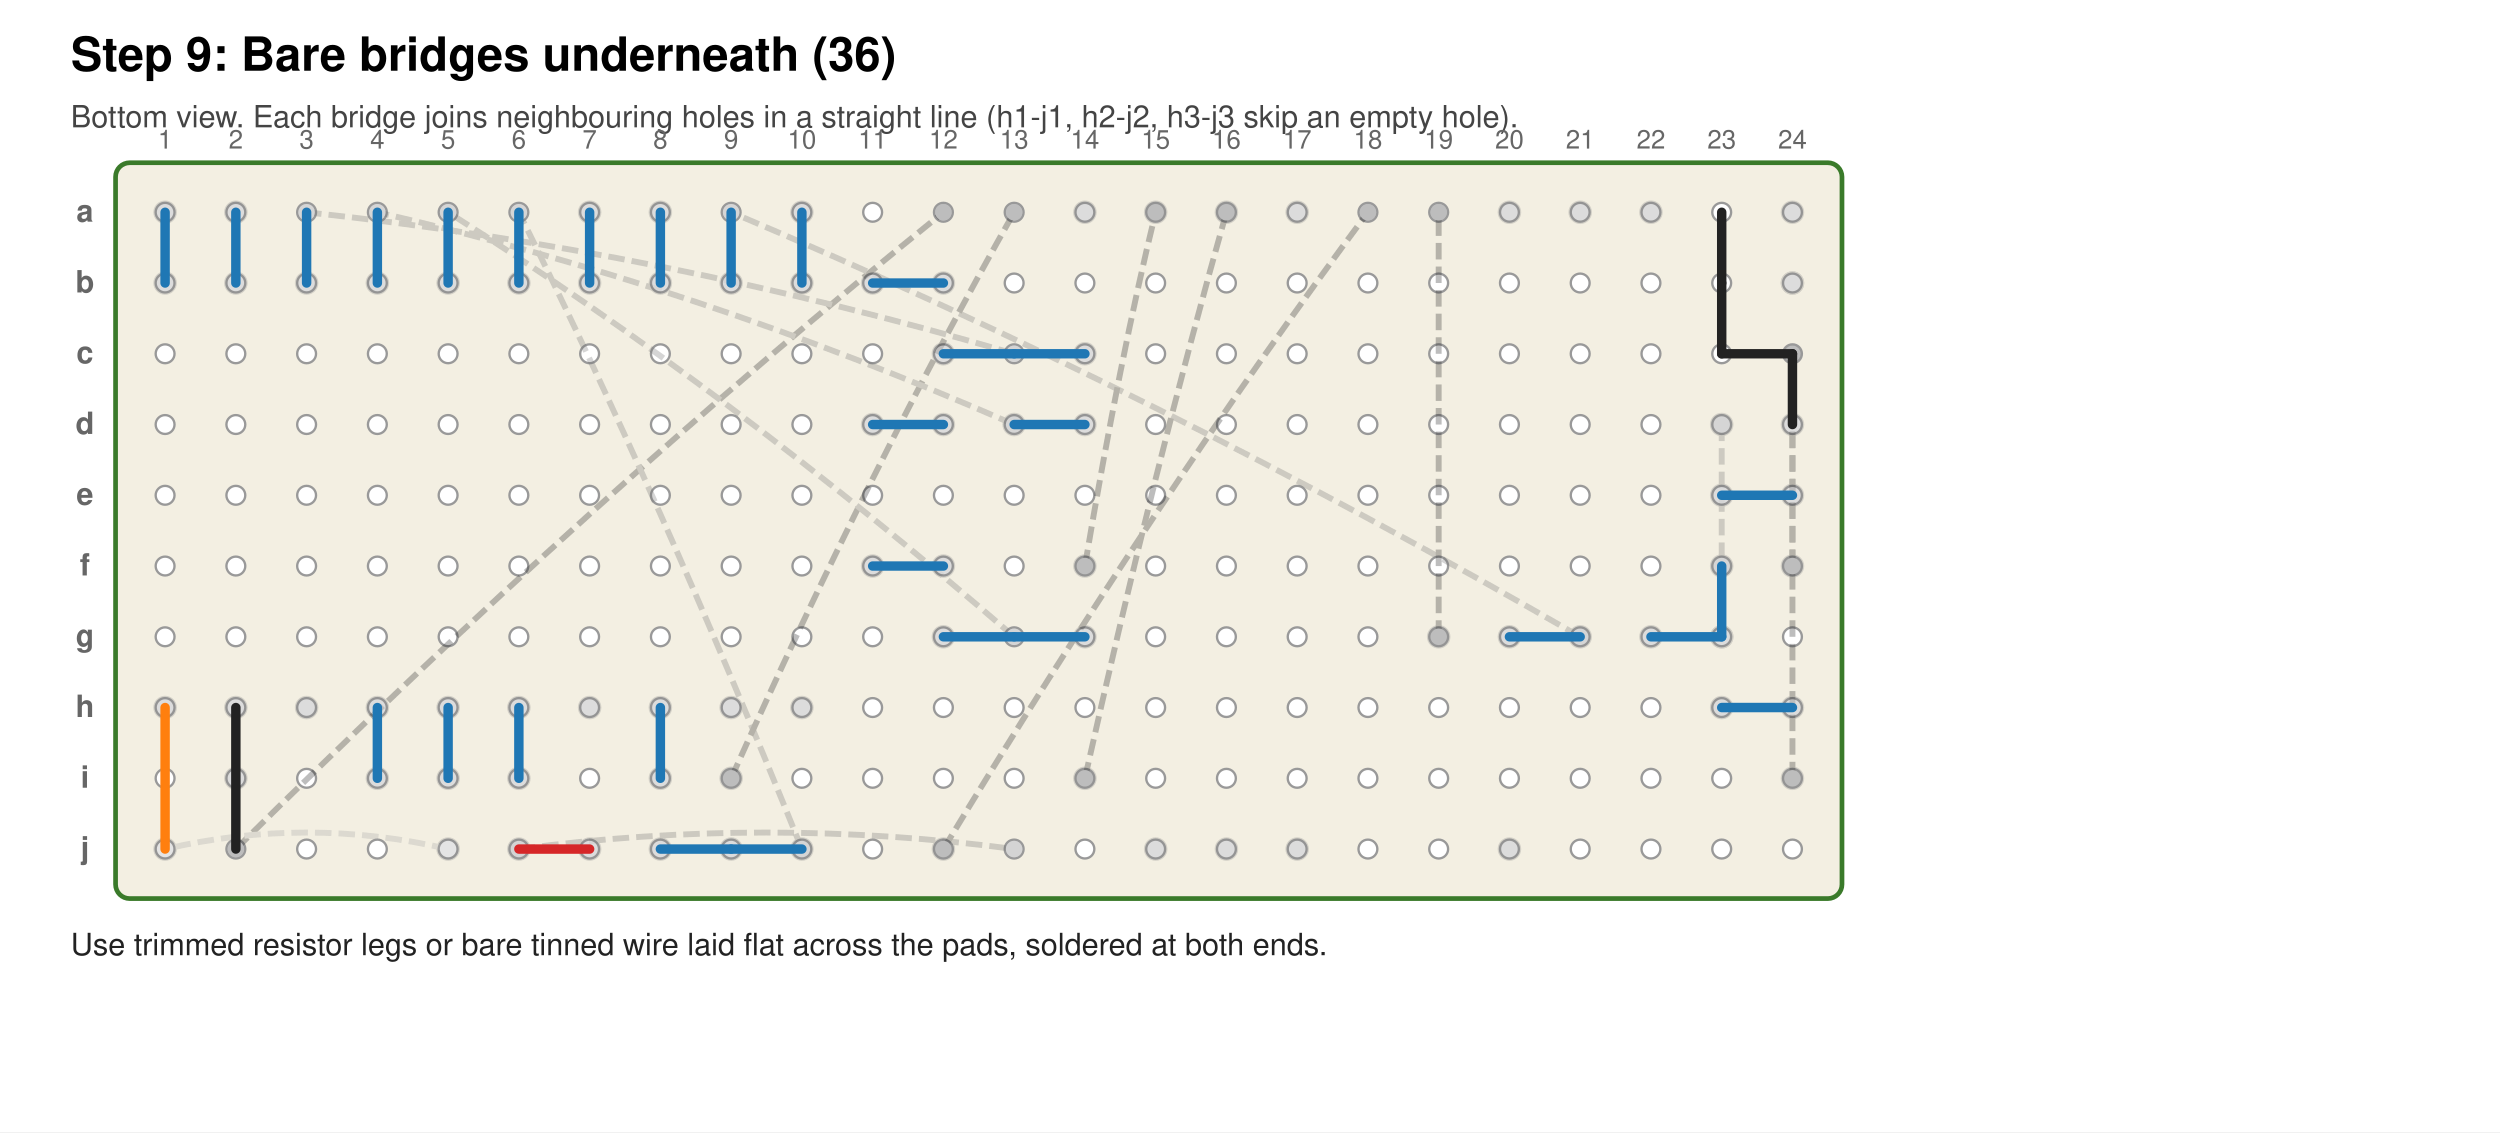
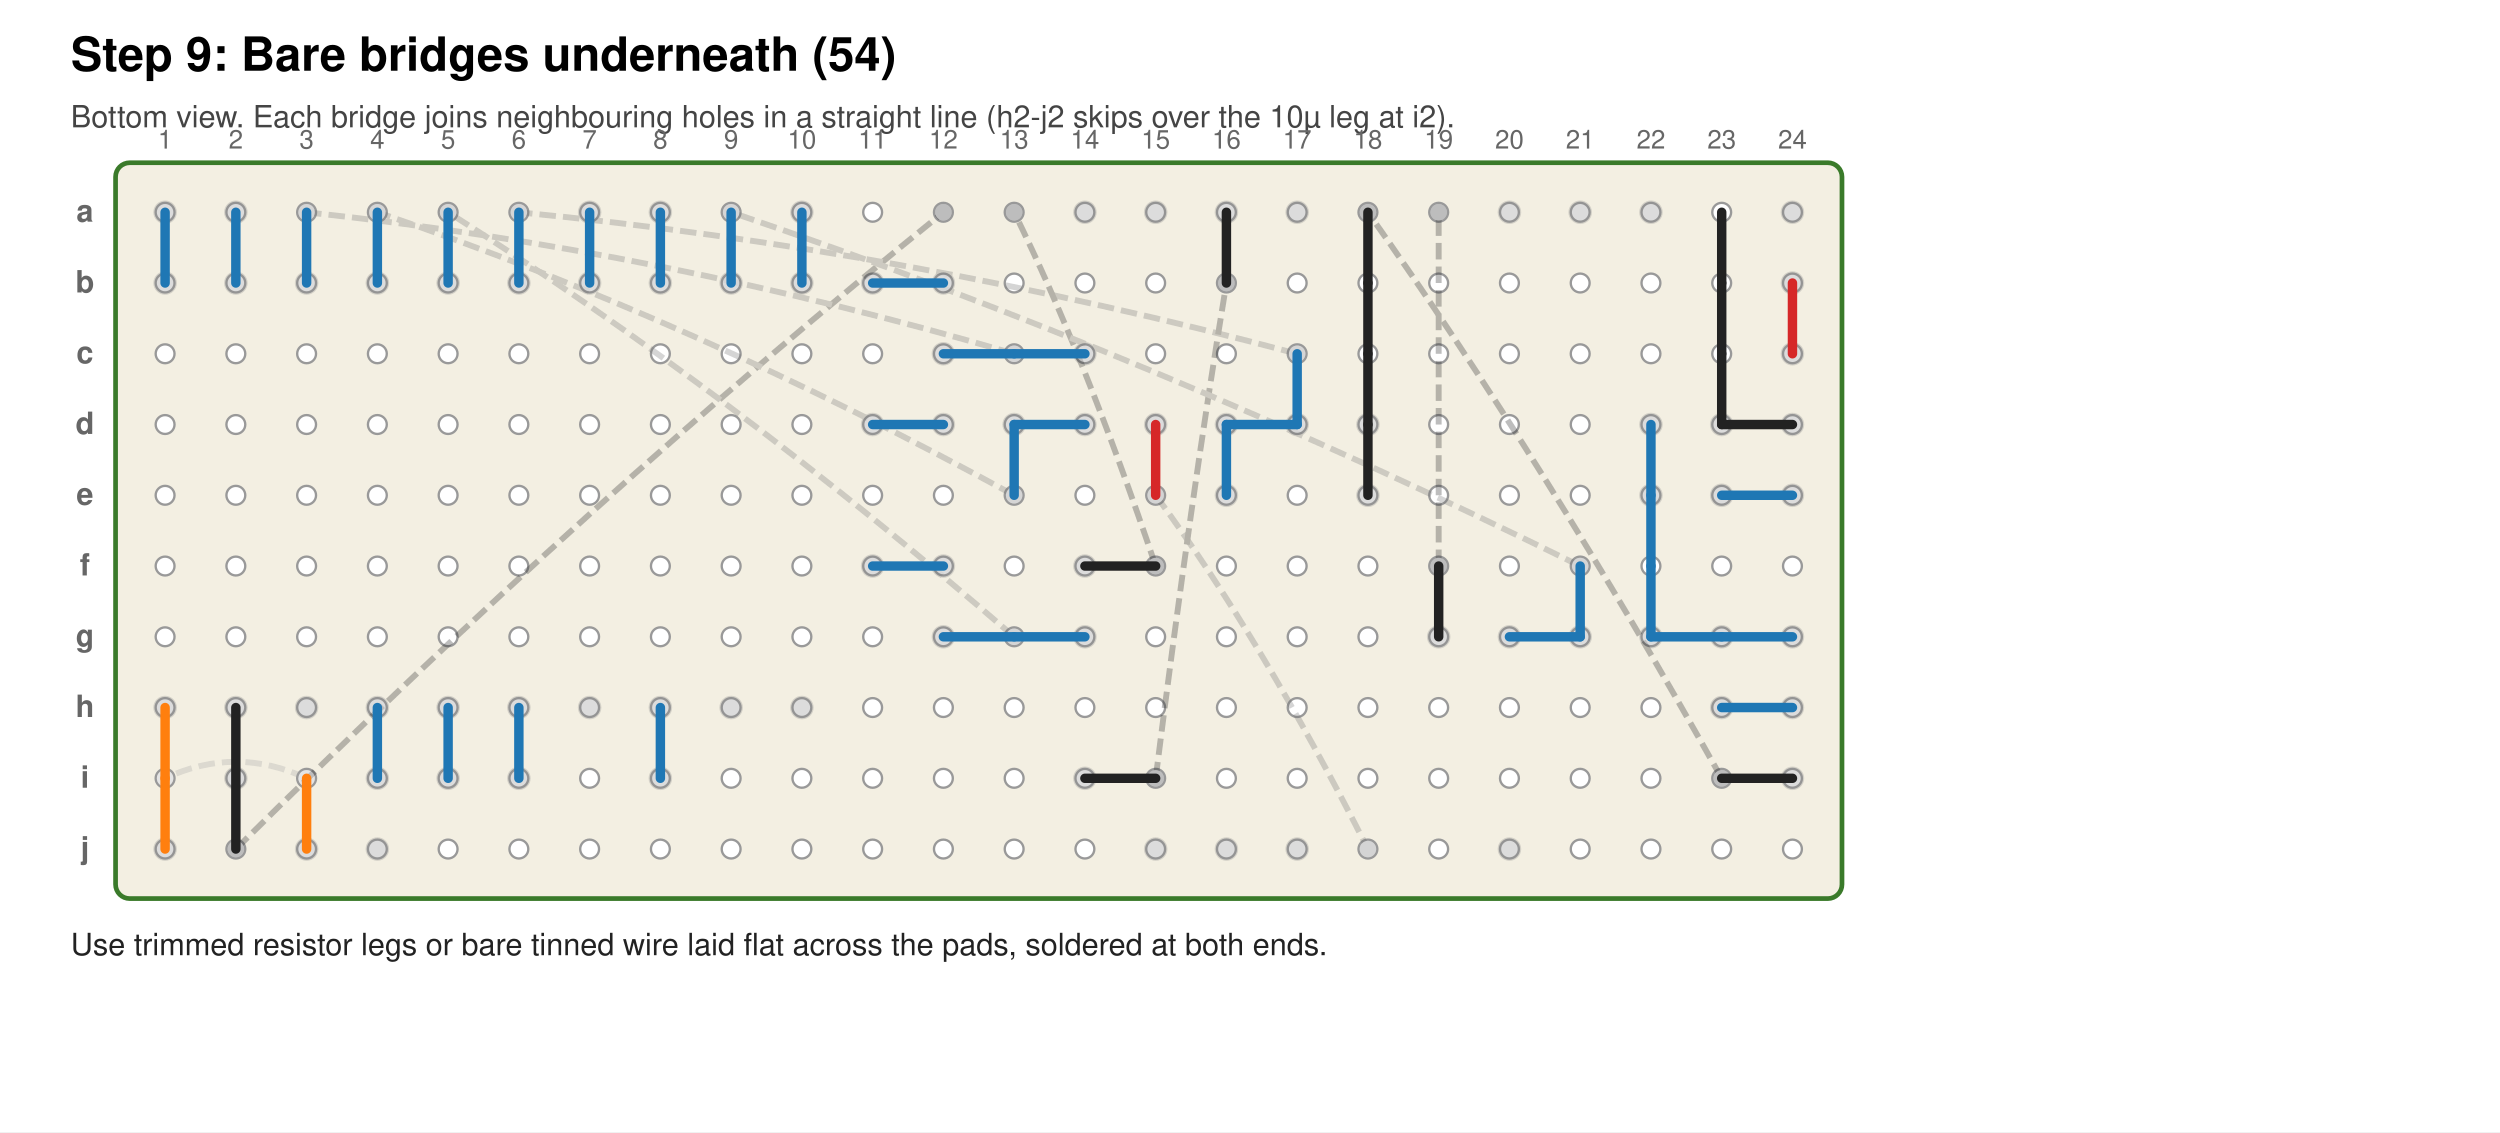
<svg xmlns="http://www.w3.org/2000/svg" width="1060" height="480" font-family="Helvetica,Arial">
  <defs>
    <filter id="mute">
      <feColorMatrix type="saturate" values="0" />
    </filter>
  </defs>
  <rect width="100%" height="100%" fill="#ffffff" />
-   <text x="30" y="30" font-size="20" font-weight="bold">Step 9: Bare bridges underneath (36)</text>
-   <text x="30" y="54" font-size="13" fill="#444">Bottom view. Each bridge joins neighbouring holes in a straight line (h1-j1, h2-j2, h3-j3 skip an empty hole).</text>
+   <text x="30" y="30" font-size="20" font-weight="bold">Step 9: Bare bridges underneath (54)</text>
+   <text x="30" y="54" font-size="13" fill="#444">Bottom view. Each bridge joins neighbouring holes in a straight line (h2-j2 skips over the 10µ leg at i2).</text>
  <rect x="49" y="69" width="732" height="312" rx="6" fill="#f3efe2" stroke="#3a7a2a" stroke-width="2" />
  <text x="70" y="63" font-size="11" fill="#666" text-anchor="middle">1</text>
  <text x="100" y="63" font-size="11" fill="#666" text-anchor="middle">2</text>
  <text x="130" y="63" font-size="11" fill="#666" text-anchor="middle">3</text>
  <text x="160" y="63" font-size="11" fill="#666" text-anchor="middle">4</text>
  <text x="190" y="63" font-size="11" fill="#666" text-anchor="middle">5</text>
  <text x="220" y="63" font-size="11" fill="#666" text-anchor="middle">6</text>
  <text x="250" y="63" font-size="11" fill="#666" text-anchor="middle">7</text>
  <text x="280" y="63" font-size="11" fill="#666" text-anchor="middle">8</text>
  <text x="310" y="63" font-size="11" fill="#666" text-anchor="middle">9</text>
  <text x="340" y="63" font-size="11" fill="#666" text-anchor="middle">10</text>
  <text x="370" y="63" font-size="11" fill="#666" text-anchor="middle">11</text>
  <text x="400" y="63" font-size="11" fill="#666" text-anchor="middle">12</text>
  <text x="430" y="63" font-size="11" fill="#666" text-anchor="middle">13</text>
  <text x="460" y="63" font-size="11" fill="#666" text-anchor="middle">14</text>
  <text x="490" y="63" font-size="11" fill="#666" text-anchor="middle">15</text>
  <text x="520" y="63" font-size="11" fill="#666" text-anchor="middle">16</text>
  <text x="550" y="63" font-size="11" fill="#666" text-anchor="middle">17</text>
  <text x="580" y="63" font-size="11" fill="#666" text-anchor="middle">18</text>
  <text x="610" y="63" font-size="11" fill="#666" text-anchor="middle">19</text>
  <text x="640" y="63" font-size="11" fill="#666" text-anchor="middle">20</text>
  <text x="670" y="63" font-size="11" fill="#666" text-anchor="middle">21</text>
  <text x="700" y="63" font-size="11" fill="#666" text-anchor="middle">22</text>
  <text x="730" y="63" font-size="11" fill="#666" text-anchor="middle">23</text>
  <text x="760" y="63" font-size="11" fill="#666" text-anchor="middle">24</text>
  <text x="36" y="94" font-size="13" font-weight="bold" fill="#666" text-anchor="middle">a</text>
  <text x="36" y="124" font-size="13" font-weight="bold" fill="#666" text-anchor="middle">b</text>
  <text x="36" y="154" font-size="13" font-weight="bold" fill="#666" text-anchor="middle">c</text>
  <text x="36" y="184" font-size="13" font-weight="bold" fill="#666" text-anchor="middle">d</text>
  <text x="36" y="214" font-size="13" font-weight="bold" fill="#666" text-anchor="middle">e</text>
  <text x="36" y="244" font-size="13" font-weight="bold" fill="#666" text-anchor="middle">f</text>
  <text x="36" y="274" font-size="13" font-weight="bold" fill="#666" text-anchor="middle">g</text>
  <text x="36" y="304" font-size="13" font-weight="bold" fill="#666" text-anchor="middle">h</text>
  <text x="36" y="334" font-size="13" font-weight="bold" fill="#666" text-anchor="middle">i</text>
  <text x="36" y="364" font-size="13" font-weight="bold" fill="#666" text-anchor="middle">j</text>
  <circle cx="70" cy="90" r="4" fill="#fff" stroke="#999" />
  <circle cx="70" cy="120" r="4" fill="#fff" stroke="#999" />
  <circle cx="70" cy="150" r="4" fill="#fff" stroke="#999" />
  <circle cx="70" cy="180" r="4" fill="#fff" stroke="#999" />
  <circle cx="70" cy="210" r="4" fill="#fff" stroke="#999" />
  <circle cx="70" cy="240" r="4" fill="#fff" stroke="#999" />
  <circle cx="70" cy="270" r="4" fill="#fff" stroke="#999" />
  <circle cx="70" cy="300" r="4" fill="#fff" stroke="#999" />
  <circle cx="70" cy="330" r="4" fill="#fff" stroke="#999" />
  <circle cx="70" cy="360" r="4" fill="#fff" stroke="#999" />
  <circle cx="100" cy="90" r="4" fill="#fff" stroke="#999" />
  <circle cx="100" cy="120" r="4" fill="#fff" stroke="#999" />
  <circle cx="100" cy="150" r="4" fill="#fff" stroke="#999" />
  <circle cx="100" cy="180" r="4" fill="#fff" stroke="#999" />
  <circle cx="100" cy="210" r="4" fill="#fff" stroke="#999" />
  <circle cx="100" cy="240" r="4" fill="#fff" stroke="#999" />
  <circle cx="100" cy="270" r="4" fill="#fff" stroke="#999" />
  <circle cx="100" cy="300" r="4" fill="#fff" stroke="#999" />
  <circle cx="100" cy="330" r="4" fill="#fff" stroke="#999" />
  <circle cx="100" cy="360" r="4" fill="#fff" stroke="#999" />
  <circle cx="130" cy="90" r="4" fill="#fff" stroke="#999" />
  <circle cx="130" cy="120" r="4" fill="#fff" stroke="#999" />
  <circle cx="130" cy="150" r="4" fill="#fff" stroke="#999" />
  <circle cx="130" cy="180" r="4" fill="#fff" stroke="#999" />
  <circle cx="130" cy="210" r="4" fill="#fff" stroke="#999" />
  <circle cx="130" cy="240" r="4" fill="#fff" stroke="#999" />
  <circle cx="130" cy="270" r="4" fill="#fff" stroke="#999" />
  <circle cx="130" cy="300" r="4" fill="#fff" stroke="#999" />
  <circle cx="130" cy="330" r="4" fill="#fff" stroke="#999" />
  <circle cx="130" cy="360" r="4" fill="#fff" stroke="#999" />
  <circle cx="160" cy="90" r="4" fill="#fff" stroke="#999" />
  <circle cx="160" cy="120" r="4" fill="#fff" stroke="#999" />
  <circle cx="160" cy="150" r="4" fill="#fff" stroke="#999" />
  <circle cx="160" cy="180" r="4" fill="#fff" stroke="#999" />
  <circle cx="160" cy="210" r="4" fill="#fff" stroke="#999" />
  <circle cx="160" cy="240" r="4" fill="#fff" stroke="#999" />
  <circle cx="160" cy="270" r="4" fill="#fff" stroke="#999" />
  <circle cx="160" cy="300" r="4" fill="#fff" stroke="#999" />
  <circle cx="160" cy="330" r="4" fill="#fff" stroke="#999" />
  <circle cx="160" cy="360" r="4" fill="#fff" stroke="#999" />
  <circle cx="190" cy="90" r="4" fill="#fff" stroke="#999" />
  <circle cx="190" cy="120" r="4" fill="#fff" stroke="#999" />
  <circle cx="190" cy="150" r="4" fill="#fff" stroke="#999" />
  <circle cx="190" cy="180" r="4" fill="#fff" stroke="#999" />
  <circle cx="190" cy="210" r="4" fill="#fff" stroke="#999" />
  <circle cx="190" cy="240" r="4" fill="#fff" stroke="#999" />
  <circle cx="190" cy="270" r="4" fill="#fff" stroke="#999" />
  <circle cx="190" cy="300" r="4" fill="#fff" stroke="#999" />
  <circle cx="190" cy="330" r="4" fill="#fff" stroke="#999" />
  <circle cx="190" cy="360" r="4" fill="#fff" stroke="#999" />
  <circle cx="220" cy="90" r="4" fill="#fff" stroke="#999" />
  <circle cx="220" cy="120" r="4" fill="#fff" stroke="#999" />
  <circle cx="220" cy="150" r="4" fill="#fff" stroke="#999" />
  <circle cx="220" cy="180" r="4" fill="#fff" stroke="#999" />
  <circle cx="220" cy="210" r="4" fill="#fff" stroke="#999" />
  <circle cx="220" cy="240" r="4" fill="#fff" stroke="#999" />
  <circle cx="220" cy="270" r="4" fill="#fff" stroke="#999" />
  <circle cx="220" cy="300" r="4" fill="#fff" stroke="#999" />
  <circle cx="220" cy="330" r="4" fill="#fff" stroke="#999" />
  <circle cx="220" cy="360" r="4" fill="#fff" stroke="#999" />
  <circle cx="250" cy="90" r="4" fill="#fff" stroke="#999" />
  <circle cx="250" cy="120" r="4" fill="#fff" stroke="#999" />
  <circle cx="250" cy="150" r="4" fill="#fff" stroke="#999" />
  <circle cx="250" cy="180" r="4" fill="#fff" stroke="#999" />
  <circle cx="250" cy="210" r="4" fill="#fff" stroke="#999" />
  <circle cx="250" cy="240" r="4" fill="#fff" stroke="#999" />
  <circle cx="250" cy="270" r="4" fill="#fff" stroke="#999" />
  <circle cx="250" cy="300" r="4" fill="#fff" stroke="#999" />
  <circle cx="250" cy="330" r="4" fill="#fff" stroke="#999" />
  <circle cx="250" cy="360" r="4" fill="#fff" stroke="#999" />
  <circle cx="280" cy="90" r="4" fill="#fff" stroke="#999" />
  <circle cx="280" cy="120" r="4" fill="#fff" stroke="#999" />
  <circle cx="280" cy="150" r="4" fill="#fff" stroke="#999" />
  <circle cx="280" cy="180" r="4" fill="#fff" stroke="#999" />
  <circle cx="280" cy="210" r="4" fill="#fff" stroke="#999" />
  <circle cx="280" cy="240" r="4" fill="#fff" stroke="#999" />
  <circle cx="280" cy="270" r="4" fill="#fff" stroke="#999" />
  <circle cx="280" cy="300" r="4" fill="#fff" stroke="#999" />
  <circle cx="280" cy="330" r="4" fill="#fff" stroke="#999" />
  <circle cx="280" cy="360" r="4" fill="#fff" stroke="#999" />
  <circle cx="310" cy="90" r="4" fill="#fff" stroke="#999" />
  <circle cx="310" cy="120" r="4" fill="#fff" stroke="#999" />
  <circle cx="310" cy="150" r="4" fill="#fff" stroke="#999" />
  <circle cx="310" cy="180" r="4" fill="#fff" stroke="#999" />
  <circle cx="310" cy="210" r="4" fill="#fff" stroke="#999" />
  <circle cx="310" cy="240" r="4" fill="#fff" stroke="#999" />
  <circle cx="310" cy="270" r="4" fill="#fff" stroke="#999" />
  <circle cx="310" cy="300" r="4" fill="#fff" stroke="#999" />
  <circle cx="310" cy="330" r="4" fill="#fff" stroke="#999" />
  <circle cx="310" cy="360" r="4" fill="#fff" stroke="#999" />
  <circle cx="340" cy="90" r="4" fill="#fff" stroke="#999" />
  <circle cx="340" cy="120" r="4" fill="#fff" stroke="#999" />
  <circle cx="340" cy="150" r="4" fill="#fff" stroke="#999" />
  <circle cx="340" cy="180" r="4" fill="#fff" stroke="#999" />
  <circle cx="340" cy="210" r="4" fill="#fff" stroke="#999" />
  <circle cx="340" cy="240" r="4" fill="#fff" stroke="#999" />
  <circle cx="340" cy="270" r="4" fill="#fff" stroke="#999" />
  <circle cx="340" cy="300" r="4" fill="#fff" stroke="#999" />
  <circle cx="340" cy="330" r="4" fill="#fff" stroke="#999" />
  <circle cx="340" cy="360" r="4" fill="#fff" stroke="#999" />
  <circle cx="370" cy="90" r="4" fill="#fff" stroke="#999" />
  <circle cx="370" cy="120" r="4" fill="#fff" stroke="#999" />
  <circle cx="370" cy="150" r="4" fill="#fff" stroke="#999" />
  <circle cx="370" cy="180" r="4" fill="#fff" stroke="#999" />
  <circle cx="370" cy="210" r="4" fill="#fff" stroke="#999" />
  <circle cx="370" cy="240" r="4" fill="#fff" stroke="#999" />
  <circle cx="370" cy="270" r="4" fill="#fff" stroke="#999" />
  <circle cx="370" cy="300" r="4" fill="#fff" stroke="#999" />
  <circle cx="370" cy="330" r="4" fill="#fff" stroke="#999" />
  <circle cx="370" cy="360" r="4" fill="#fff" stroke="#999" />
  <circle cx="400" cy="90" r="4" fill="#fff" stroke="#999" />
  <circle cx="400" cy="120" r="4" fill="#fff" stroke="#999" />
  <circle cx="400" cy="150" r="4" fill="#fff" stroke="#999" />
  <circle cx="400" cy="180" r="4" fill="#fff" stroke="#999" />
  <circle cx="400" cy="210" r="4" fill="#fff" stroke="#999" />
  <circle cx="400" cy="240" r="4" fill="#fff" stroke="#999" />
  <circle cx="400" cy="270" r="4" fill="#fff" stroke="#999" />
  <circle cx="400" cy="300" r="4" fill="#fff" stroke="#999" />
  <circle cx="400" cy="330" r="4" fill="#fff" stroke="#999" />
  <circle cx="400" cy="360" r="4" fill="#fff" stroke="#999" />
  <circle cx="430" cy="90" r="4" fill="#fff" stroke="#999" />
  <circle cx="430" cy="120" r="4" fill="#fff" stroke="#999" />
  <circle cx="430" cy="150" r="4" fill="#fff" stroke="#999" />
  <circle cx="430" cy="180" r="4" fill="#fff" stroke="#999" />
  <circle cx="430" cy="210" r="4" fill="#fff" stroke="#999" />
  <circle cx="430" cy="240" r="4" fill="#fff" stroke="#999" />
  <circle cx="430" cy="270" r="4" fill="#fff" stroke="#999" />
  <circle cx="430" cy="300" r="4" fill="#fff" stroke="#999" />
  <circle cx="430" cy="330" r="4" fill="#fff" stroke="#999" />
  <circle cx="430" cy="360" r="4" fill="#fff" stroke="#999" />
  <circle cx="460" cy="90" r="4" fill="#fff" stroke="#999" />
  <circle cx="460" cy="120" r="4" fill="#fff" stroke="#999" />
  <circle cx="460" cy="150" r="4" fill="#fff" stroke="#999" />
  <circle cx="460" cy="180" r="4" fill="#fff" stroke="#999" />
  <circle cx="460" cy="210" r="4" fill="#fff" stroke="#999" />
  <circle cx="460" cy="240" r="4" fill="#fff" stroke="#999" />
  <circle cx="460" cy="270" r="4" fill="#fff" stroke="#999" />
  <circle cx="460" cy="300" r="4" fill="#fff" stroke="#999" />
  <circle cx="460" cy="330" r="4" fill="#fff" stroke="#999" />
  <circle cx="460" cy="360" r="4" fill="#fff" stroke="#999" />
  <circle cx="490" cy="90" r="4" fill="#fff" stroke="#999" />
  <circle cx="490" cy="120" r="4" fill="#fff" stroke="#999" />
  <circle cx="490" cy="150" r="4" fill="#fff" stroke="#999" />
  <circle cx="490" cy="180" r="4" fill="#fff" stroke="#999" />
  <circle cx="490" cy="210" r="4" fill="#fff" stroke="#999" />
  <circle cx="490" cy="240" r="4" fill="#fff" stroke="#999" />
  <circle cx="490" cy="270" r="4" fill="#fff" stroke="#999" />
  <circle cx="490" cy="300" r="4" fill="#fff" stroke="#999" />
  <circle cx="490" cy="330" r="4" fill="#fff" stroke="#999" />
  <circle cx="490" cy="360" r="4" fill="#fff" stroke="#999" />
  <circle cx="520" cy="90" r="4" fill="#fff" stroke="#999" />
  <circle cx="520" cy="120" r="4" fill="#fff" stroke="#999" />
  <circle cx="520" cy="150" r="4" fill="#fff" stroke="#999" />
  <circle cx="520" cy="180" r="4" fill="#fff" stroke="#999" />
  <circle cx="520" cy="210" r="4" fill="#fff" stroke="#999" />
  <circle cx="520" cy="240" r="4" fill="#fff" stroke="#999" />
  <circle cx="520" cy="270" r="4" fill="#fff" stroke="#999" />
  <circle cx="520" cy="300" r="4" fill="#fff" stroke="#999" />
  <circle cx="520" cy="330" r="4" fill="#fff" stroke="#999" />
  <circle cx="520" cy="360" r="4" fill="#fff" stroke="#999" />
  <circle cx="550" cy="90" r="4" fill="#fff" stroke="#999" />
  <circle cx="550" cy="120" r="4" fill="#fff" stroke="#999" />
  <circle cx="550" cy="150" r="4" fill="#fff" stroke="#999" />
  <circle cx="550" cy="180" r="4" fill="#fff" stroke="#999" />
  <circle cx="550" cy="210" r="4" fill="#fff" stroke="#999" />
  <circle cx="550" cy="240" r="4" fill="#fff" stroke="#999" />
  <circle cx="550" cy="270" r="4" fill="#fff" stroke="#999" />
  <circle cx="550" cy="300" r="4" fill="#fff" stroke="#999" />
  <circle cx="550" cy="330" r="4" fill="#fff" stroke="#999" />
  <circle cx="550" cy="360" r="4" fill="#fff" stroke="#999" />
  <circle cx="580" cy="90" r="4" fill="#fff" stroke="#999" />
  <circle cx="580" cy="120" r="4" fill="#fff" stroke="#999" />
  <circle cx="580" cy="150" r="4" fill="#fff" stroke="#999" />
  <circle cx="580" cy="180" r="4" fill="#fff" stroke="#999" />
  <circle cx="580" cy="210" r="4" fill="#fff" stroke="#999" />
  <circle cx="580" cy="240" r="4" fill="#fff" stroke="#999" />
  <circle cx="580" cy="270" r="4" fill="#fff" stroke="#999" />
  <circle cx="580" cy="300" r="4" fill="#fff" stroke="#999" />
  <circle cx="580" cy="330" r="4" fill="#fff" stroke="#999" />
  <circle cx="580" cy="360" r="4" fill="#fff" stroke="#999" />
  <circle cx="610" cy="90" r="4" fill="#fff" stroke="#999" />
  <circle cx="610" cy="120" r="4" fill="#fff" stroke="#999" />
  <circle cx="610" cy="150" r="4" fill="#fff" stroke="#999" />
  <circle cx="610" cy="180" r="4" fill="#fff" stroke="#999" />
  <circle cx="610" cy="210" r="4" fill="#fff" stroke="#999" />
  <circle cx="610" cy="240" r="4" fill="#fff" stroke="#999" />
  <circle cx="610" cy="270" r="4" fill="#fff" stroke="#999" />
  <circle cx="610" cy="300" r="4" fill="#fff" stroke="#999" />
  <circle cx="610" cy="330" r="4" fill="#fff" stroke="#999" />
  <circle cx="610" cy="360" r="4" fill="#fff" stroke="#999" />
  <circle cx="640" cy="90" r="4" fill="#fff" stroke="#999" />
  <circle cx="640" cy="120" r="4" fill="#fff" stroke="#999" />
  <circle cx="640" cy="150" r="4" fill="#fff" stroke="#999" />
  <circle cx="640" cy="180" r="4" fill="#fff" stroke="#999" />
  <circle cx="640" cy="210" r="4" fill="#fff" stroke="#999" />
  <circle cx="640" cy="240" r="4" fill="#fff" stroke="#999" />
  <circle cx="640" cy="270" r="4" fill="#fff" stroke="#999" />
  <circle cx="640" cy="300" r="4" fill="#fff" stroke="#999" />
  <circle cx="640" cy="330" r="4" fill="#fff" stroke="#999" />
  <circle cx="640" cy="360" r="4" fill="#fff" stroke="#999" />
  <circle cx="670" cy="90" r="4" fill="#fff" stroke="#999" />
  <circle cx="670" cy="120" r="4" fill="#fff" stroke="#999" />
  <circle cx="670" cy="150" r="4" fill="#fff" stroke="#999" />
  <circle cx="670" cy="180" r="4" fill="#fff" stroke="#999" />
  <circle cx="670" cy="210" r="4" fill="#fff" stroke="#999" />
  <circle cx="670" cy="240" r="4" fill="#fff" stroke="#999" />
  <circle cx="670" cy="270" r="4" fill="#fff" stroke="#999" />
  <circle cx="670" cy="300" r="4" fill="#fff" stroke="#999" />
  <circle cx="670" cy="330" r="4" fill="#fff" stroke="#999" />
  <circle cx="670" cy="360" r="4" fill="#fff" stroke="#999" />
  <circle cx="700" cy="90" r="4" fill="#fff" stroke="#999" />
  <circle cx="700" cy="120" r="4" fill="#fff" stroke="#999" />
  <circle cx="700" cy="150" r="4" fill="#fff" stroke="#999" />
  <circle cx="700" cy="180" r="4" fill="#fff" stroke="#999" />
  <circle cx="700" cy="210" r="4" fill="#fff" stroke="#999" />
  <circle cx="700" cy="240" r="4" fill="#fff" stroke="#999" />
  <circle cx="700" cy="270" r="4" fill="#fff" stroke="#999" />
  <circle cx="700" cy="300" r="4" fill="#fff" stroke="#999" />
  <circle cx="700" cy="330" r="4" fill="#fff" stroke="#999" />
  <circle cx="700" cy="360" r="4" fill="#fff" stroke="#999" />
  <circle cx="730" cy="90" r="4" fill="#fff" stroke="#999" />
  <circle cx="730" cy="120" r="4" fill="#fff" stroke="#999" />
  <circle cx="730" cy="150" r="4" fill="#fff" stroke="#999" />
  <circle cx="730" cy="180" r="4" fill="#fff" stroke="#999" />
  <circle cx="730" cy="210" r="4" fill="#fff" stroke="#999" />
  <circle cx="730" cy="240" r="4" fill="#fff" stroke="#999" />
  <circle cx="730" cy="270" r="4" fill="#fff" stroke="#999" />
  <circle cx="730" cy="300" r="4" fill="#fff" stroke="#999" />
  <circle cx="730" cy="330" r="4" fill="#fff" stroke="#999" />
  <circle cx="730" cy="360" r="4" fill="#fff" stroke="#999" />
  <circle cx="760" cy="90" r="4" fill="#fff" stroke="#999" />
  <circle cx="760" cy="120" r="4" fill="#fff" stroke="#999" />
  <circle cx="760" cy="150" r="4" fill="#fff" stroke="#999" />
  <circle cx="760" cy="180" r="4" fill="#fff" stroke="#999" />
  <circle cx="760" cy="210" r="4" fill="#fff" stroke="#999" />
  <circle cx="760" cy="240" r="4" fill="#fff" stroke="#999" />
  <circle cx="760" cy="270" r="4" fill="#fff" stroke="#999" />
  <circle cx="760" cy="300" r="4" fill="#fff" stroke="#999" />
  <circle cx="760" cy="330" r="4" fill="#fff" stroke="#999" />
  <circle cx="760" cy="360" r="4" fill="#fff" stroke="#999" />
  <g filter="url(#mute)" opacity="0.3">
    <circle cx="70" cy="120" r="5" fill="#8a8a8a" />
    <circle cx="100" cy="120" r="5" fill="#8a8a8a" />
    <circle cx="130" cy="120" r="5" fill="#8a8a8a" />
    <circle cx="160" cy="120" r="5" fill="#8a8a8a" />
    <circle cx="190" cy="120" r="5" fill="#8a8a8a" />
    <circle cx="220" cy="120" r="5" fill="#8a8a8a" />
    <circle cx="250" cy="120" r="5" fill="#8a8a8a" />
    <circle cx="280" cy="120" r="5" fill="#8a8a8a" />
    <circle cx="310" cy="120" r="5" fill="#8a8a8a" />
    <circle cx="340" cy="120" r="5" fill="#8a8a8a" />
    <circle cx="70" cy="300" r="5" fill="#8a8a8a" />
    <circle cx="100" cy="300" r="5" fill="#8a8a8a" />
    <circle cx="130" cy="300" r="5" fill="#8a8a8a" />
    <circle cx="160" cy="300" r="5" fill="#8a8a8a" />
    <circle cx="190" cy="300" r="5" fill="#8a8a8a" />
    <circle cx="220" cy="300" r="5" fill="#8a8a8a" />
    <circle cx="250" cy="300" r="5" fill="#8a8a8a" />
    <circle cx="280" cy="300" r="5" fill="#8a8a8a" />
    <circle cx="310" cy="300" r="5" fill="#8a8a8a" />
    <circle cx="340" cy="300" r="5" fill="#8a8a8a" />
    <circle cx="70" cy="360" r="5" fill="#8a8a8a" />
    <circle cx="100" cy="330" r="5" fill="#8a8a8a" />
-     <circle cx="190" cy="360" r="5" fill="#8a8a8a" />
-     <circle cx="220" cy="360" r="5" fill="#8a8a8a" />
-     <circle cx="250" cy="360" r="5" fill="#8a8a8a" />
-     <circle cx="280" cy="360" r="5" fill="#8a8a8a" />
-     <circle cx="310" cy="360" r="5" fill="#8a8a8a" />
-     <circle cx="310" cy="330" r="5" fill="#8a8a8a" />
-     <circle cx="340" cy="360" r="5" fill="#8a8a8a" />
-     <circle cx="400" cy="360" r="5" fill="#8a8a8a" />
+     <circle cx="160" cy="360" r="5" fill="#8a8a8a" />
+     <circle cx="130" cy="360" r="5" fill="#8a8a8a" />
+     <circle cx="490" cy="180" r="5" fill="#8a8a8a" />
+     <circle cx="520" cy="180" r="5" fill="#8a8a8a" />
+     <circle cx="550" cy="180" r="5" fill="#8a8a8a" />
+     <circle cx="580" cy="180" r="5" fill="#8a8a8a" />
+     <circle cx="520" cy="210" r="5" fill="#8a8a8a" />
+     <circle cx="580" cy="210" r="5" fill="#8a8a8a" />
    <circle cx="400" cy="120" r="5" fill="#8a8a8a" />
    <circle cx="400" cy="150" r="5" fill="#8a8a8a" />
    <circle cx="460" cy="90" r="5" fill="#8a8a8a" />
    <circle cx="460" cy="150" r="5" fill="#8a8a8a" />
    <circle cx="400" cy="180" r="5" fill="#8a8a8a" />
    <circle cx="430" cy="180" r="5" fill="#8a8a8a" />
    <circle cx="460" cy="180" r="5" fill="#8a8a8a" />
    <circle cx="460" cy="240" r="5" fill="#8a8a8a" />
    <circle cx="400" cy="240" r="5" fill="#8a8a8a" />
    <circle cx="400" cy="270" r="5" fill="#8a8a8a" />
    <circle cx="460" cy="270" r="5" fill="#8a8a8a" />
    <circle cx="460" cy="330" r="5" fill="#8a8a8a" />
    <circle cx="700" cy="270" r="5" fill="#8a8a8a" />
    <circle cx="670" cy="270" r="5" fill="#8a8a8a" />
    <circle cx="640" cy="270" r="5" fill="#8a8a8a" />
    <circle cx="610" cy="270" r="5" fill="#8a8a8a" />
    <circle cx="730" cy="210" r="5" fill="#8a8a8a" />
-     <circle cx="730" cy="180" r="5" fill="#8a8a8a" />
+     <circle cx="700" cy="210" r="5" fill="#8a8a8a" />
    <circle cx="730" cy="300" r="5" fill="#8a8a8a" />
    <circle cx="730" cy="270" r="5" fill="#8a8a8a" />
-     <circle cx="760" cy="240" r="5" fill="#8a8a8a" />
-     <circle cx="730" cy="240" r="5" fill="#8a8a8a" />
+     <circle cx="700" cy="180" r="5" fill="#8a8a8a" />
+     <circle cx="730" cy="180" r="5" fill="#8a8a8a" />
    <circle cx="760" cy="90" r="5" fill="#8a8a8a" />
    <circle cx="760" cy="120" r="5" fill="#8a8a8a" />
    <circle cx="760" cy="180" r="5" fill="#8a8a8a" />
    <circle cx="760" cy="210" r="5" fill="#8a8a8a" />
    <circle cx="760" cy="300" r="5" fill="#8a8a8a" />
    <circle cx="760" cy="330" r="5" fill="#8a8a8a" />
    <circle cx="70" cy="90" r="5" fill="#8a8a8a" />
    <circle cx="100" cy="90" r="5" fill="#8a8a8a" />
    <circle cx="220" cy="330" r="5" fill="#8a8a8a" />
    <circle cx="190" cy="330" r="5" fill="#8a8a8a" />
    <circle cx="160" cy="330" r="5" fill="#8a8a8a" />
    <circle cx="280" cy="330" r="5" fill="#8a8a8a" />
    <circle cx="250" cy="90" r="5" fill="#8a8a8a" />
    <circle cx="280" cy="90" r="5" fill="#8a8a8a" />
    <circle cx="340" cy="90" r="5" fill="#8a8a8a" />
    <circle cx="370" cy="120" r="5" fill="#8a8a8a" />
    <circle cx="370" cy="180" r="5" fill="#8a8a8a" />
    <circle cx="370" cy="240" r="5" fill="#8a8a8a" />
    <circle cx="490" cy="360" r="5" fill="#8a8a8a" />
    <circle cx="520" cy="360" r="5" fill="#8a8a8a" />
    <circle cx="550" cy="360" r="5" fill="#8a8a8a" />
    <circle cx="490" cy="90" r="5" fill="#8a8a8a" />
    <circle cx="520" cy="90" r="5" fill="#8a8a8a" />
    <circle cx="550" cy="90" r="5" fill="#8a8a8a" />
-     <circle cx="730" cy="270" r="5" fill="#8a8a8a" />
+     <circle cx="760" cy="270" r="5" fill="#8a8a8a" />
    <circle cx="640" cy="90" r="5" fill="#8a8a8a" />
-     <circle cx="760" cy="120" r="5" fill="#8a8a8a" />
+     <circle cx="760" cy="150" r="5" fill="#8a8a8a" />
    <circle cx="670" cy="90" r="5" fill="#8a8a8a" />
    <circle cx="640" cy="360" r="5" fill="#8a8a8a" />
    <circle cx="700" cy="90" r="5" fill="#8a8a8a" />
+     <path d="M130 330 Q100 316 70 330" fill="none" stroke="#ff7f0e" stroke-width="2.5" stroke-dasharray="7,3" />
+     <circle cx="130" cy="330" r="3.5" fill="#ff7f0e" />
+     <circle cx="70" cy="330" r="3.5" fill="#ff7f0e" />
    <path d="M100 360 Q250 211 400 90" fill="none" stroke="#222222" stroke-width="2.5" stroke-dasharray="7,3" />
    <circle cx="100" cy="360" r="3.5" fill="#222222" />
    <circle cx="400" cy="90" r="3.5" fill="#222222" />
-     <path d="M670 270 Q490 166 310 90" fill="none" stroke="#1f77b4" stroke-width="2.5" stroke-dasharray="7,3" />
-     <circle cx="670" cy="270" r="3.5" fill="#1f77b4" />
-     <circle cx="310" cy="90" r="3.5" fill="#1f77b4" />
-     <path d="M610 270 Q610 166 610 90" fill="none" stroke="#222222" stroke-width="2.5" stroke-dasharray="7,3" />
-     <circle cx="610" cy="270" r="3.5" fill="#222222" />
-     <circle cx="610" cy="90" r="3.5" fill="#222222" />
-     <path d="M190 360 Q130 346 70 360" fill="none" stroke="#ff7f0e" stroke-width="2.5" stroke-dasharray="7,3" />
-     <circle cx="190" cy="360" r="3.5" fill="#ff7f0e" />
-     <circle cx="70" cy="360" r="3.5" fill="#ff7f0e" />
-     <path d="M220 360 Q325 346 430 360" fill="none" stroke="#d62728" stroke-width="2.5" stroke-dasharray="7,3" />
-     <circle cx="220" cy="360" r="3.5" fill="#d62728" />
-     <circle cx="430" cy="360" r="3.5" fill="#d62728" />
-     <path d="M340 360 Q280 211 220 90" fill="none" stroke="#1f77b4" stroke-width="2.5" stroke-dasharray="7,3" />
-     <circle cx="340" cy="360" r="3.5" fill="#1f77b4" />
+     <path d="M490 210 Q535 271 580 360" fill="none" stroke="#d62728" stroke-width="2.5" stroke-dasharray="7,3" />
+     <circle cx="490" cy="210" r="3.5" fill="#d62728" />
+     <circle cx="580" cy="360" r="3.5" fill="#d62728" />
+     <path d="M550 150 Q385 106 220 90" fill="none" stroke="#1f77b4" stroke-width="2.5" stroke-dasharray="7,3" />
+     <circle cx="550" cy="150" r="3.5" fill="#1f77b4" />
    <circle cx="220" cy="90" r="3.5" fill="#1f77b4" />
-     <path d="M310 330 Q370 196 430 90" fill="none" stroke="#222222" stroke-width="2.5" stroke-dasharray="7,3" />
-     <circle cx="310" cy="330" r="3.5" fill="#222222" />
-     <circle cx="430" cy="90" r="3.5" fill="#222222" />
-     <path d="M400 360 Q490 211 580 90" fill="none" stroke="#222222" stroke-width="2.5" stroke-dasharray="7,3" />
-     <circle cx="400" cy="360" r="3.5" fill="#222222" />
-     <circle cx="580" cy="90" r="3.5" fill="#222222" />
    <path d="M430 150 Q280 106 130 90" fill="none" stroke="#1f77b4" stroke-width="2.5" stroke-dasharray="7,3" />
    <circle cx="430" cy="150" r="3.5" fill="#1f77b4" />
    <circle cx="130" cy="90" r="3.5" fill="#1f77b4" />
-     <path d="M430 180 Q295 121 160 90" fill="none" stroke="#1f77b4" stroke-width="2.5" stroke-dasharray="7,3" />
-     <circle cx="430" cy="180" r="3.5" fill="#1f77b4" />
+     <path d="M430 210 Q295 136 160 90" fill="none" stroke="#1f77b4" stroke-width="2.5" stroke-dasharray="7,3" />
+     <circle cx="430" cy="210" r="3.5" fill="#1f77b4" />
    <circle cx="160" cy="90" r="3.5" fill="#1f77b4" />
    <path d="M430 270 Q310 166 190 90" fill="none" stroke="#1f77b4" stroke-width="2.5" stroke-dasharray="7,3" />
    <circle cx="430" cy="270" r="3.5" fill="#1f77b4" />
    <circle cx="190" cy="90" r="3.5" fill="#1f77b4" />
-     <path d="M460 240 Q475 151 490 90" fill="none" stroke="#222222" stroke-width="2.5" stroke-dasharray="7,3" />
-     <circle cx="460" cy="240" r="3.5" fill="#222222" />
-     <circle cx="490" cy="90" r="3.5" fill="#222222" />
-     <path d="M460 330 Q490 196 520 90" fill="none" stroke="#222222" stroke-width="2.5" stroke-dasharray="7,3" />
-     <circle cx="460" cy="330" r="3.5" fill="#222222" />
-     <circle cx="520" cy="90" r="3.5" fill="#222222" />
-     <path d="M730 180 Q730 196 730 240" fill="none" stroke="#1f77b4" stroke-width="2.5" stroke-dasharray="7,3" />
-     <circle cx="730" cy="180" r="3.5" fill="#1f77b4" />
-     <circle cx="730" cy="240" r="3.5" fill="#1f77b4" />
-     <path d="M760 240 Q760 181 760 150" fill="none" stroke="#222222" stroke-width="2.5" stroke-dasharray="7,3" />
-     <circle cx="760" cy="240" r="3.5" fill="#222222" />
-     <circle cx="760" cy="150" r="3.5" fill="#222222" />
-     <path d="M760 330 Q760 226 760 150" fill="none" stroke="#222222" stroke-width="2.5" stroke-dasharray="7,3" />
-     <circle cx="760" cy="330" r="3.5" fill="#222222" />
-     <circle cx="760" cy="150" r="3.5" fill="#222222" />
+     <path d="M490 240 Q460 151 430 90" fill="none" stroke="#222222" stroke-width="2.5" stroke-dasharray="7,3" />
+     <circle cx="490" cy="240" r="3.5" fill="#222222" />
+     <circle cx="430" cy="90" r="3.5" fill="#222222" />
+     <path d="M490 330 Q505 211 520 120" fill="none" stroke="#222222" stroke-width="2.5" stroke-dasharray="7,3" />
+     <circle cx="490" cy="330" r="3.5" fill="#222222" />
+     <circle cx="520" cy="120" r="3.5" fill="#222222" />
+     <path d="M670 240 Q490 151 310 90" fill="none" stroke="#1f77b4" stroke-width="2.5" stroke-dasharray="7,3" />
+     <circle cx="670" cy="240" r="3.5" fill="#1f77b4" />
+     <circle cx="310" cy="90" r="3.5" fill="#1f77b4" />
+     <path d="M610 240 Q610 151 610 90" fill="none" stroke="#222222" stroke-width="2.5" stroke-dasharray="7,3" />
+     <circle cx="610" cy="240" r="3.5" fill="#222222" />
+     <circle cx="610" cy="90" r="3.5" fill="#222222" />
+     <path d="M730 330 Q655 196 580 90" fill="none" stroke="#222222" stroke-width="2.5" stroke-dasharray="7,3" />
+     <circle cx="730" cy="330" r="3.5" fill="#222222" />
+     <circle cx="580" cy="90" r="3.5" fill="#222222" />
  </g>
  <line x1="70" y1="90" x2="70" y2="120" stroke="#1f77b4" stroke-width="4" stroke-linecap="round" />
  <line x1="100" y1="90" x2="100" y2="120" stroke="#1f77b4" stroke-width="4" stroke-linecap="round" />
  <line x1="130" y1="90" x2="130" y2="120" stroke="#1f77b4" stroke-width="4" stroke-linecap="round" />
  <line x1="160" y1="90" x2="160" y2="120" stroke="#1f77b4" stroke-width="4" stroke-linecap="round" />
  <line x1="190" y1="90" x2="190" y2="120" stroke="#1f77b4" stroke-width="4" stroke-linecap="round" />
  <line x1="220" y1="90" x2="220" y2="120" stroke="#1f77b4" stroke-width="4" stroke-linecap="round" />
  <line x1="250" y1="90" x2="250" y2="120" stroke="#1f77b4" stroke-width="4" stroke-linecap="round" />
  <line x1="280" y1="90" x2="280" y2="120" stroke="#1f77b4" stroke-width="4" stroke-linecap="round" />
  <line x1="310" y1="90" x2="310" y2="120" stroke="#1f77b4" stroke-width="4" stroke-linecap="round" />
  <line x1="340" y1="90" x2="340" y2="120" stroke="#1f77b4" stroke-width="4" stroke-linecap="round" />
-   <line x1="70" y1="300" x2="70" y2="360" stroke="#ff7f0e" stroke-width="4" stroke-linecap="round" />
+   <line x1="70" y1="300" x2="70" y2="330" stroke="#ff7f0e" stroke-width="4" stroke-linecap="round" />
+   <line x1="70" y1="330" x2="70" y2="360" stroke="#ff7f0e" stroke-width="4" stroke-linecap="round" />
  <line x1="100" y1="300" x2="100" y2="360" stroke="#222222" stroke-width="4" stroke-linecap="round" />
  <line x1="160" y1="300" x2="160" y2="330" stroke="#1f77b4" stroke-width="4" stroke-linecap="round" />
  <line x1="190" y1="300" x2="190" y2="330" stroke="#1f77b4" stroke-width="4" stroke-linecap="round" />
  <line x1="220" y1="300" x2="220" y2="330" stroke="#1f77b4" stroke-width="4" stroke-linecap="round" />
  <line x1="280" y1="300" x2="280" y2="330" stroke="#1f77b4" stroke-width="4" stroke-linecap="round" />
-   <line x1="730" y1="270" x2="700" y2="270" stroke="#1f77b4" stroke-width="4" stroke-linecap="round" />
-   <line x1="670" y1="270" x2="640" y2="270" stroke="#1f77b4" stroke-width="4" stroke-linecap="round" />
-   <line x1="220" y1="360" x2="250" y2="360" stroke="#d62728" stroke-width="4" stroke-linecap="round" />
-   <line x1="280" y1="360" x2="310" y2="360" stroke="#1f77b4" stroke-width="4" stroke-linecap="round" />
-   <line x1="310" y1="360" x2="340" y2="360" stroke="#1f77b4" stroke-width="4" stroke-linecap="round" />
+   <line x1="130" y1="360" x2="130" y2="330" stroke="#ff7f0e" stroke-width="4" stroke-linecap="round" />
+   <line x1="490" y1="180" x2="490" y2="210" stroke="#d62728" stroke-width="4" stroke-linecap="round" />
+   <line x1="520" y1="180" x2="550" y2="180" stroke="#1f77b4" stroke-width="4" stroke-linecap="round" />
+   <line x1="520" y1="180" x2="520" y2="210" stroke="#1f77b4" stroke-width="4" stroke-linecap="round" />
+   <line x1="550" y1="180" x2="550" y2="150" stroke="#1f77b4" stroke-width="4" stroke-linecap="round" />
+   <line x1="580" y1="180" x2="580" y2="210" stroke="#222222" stroke-width="4" stroke-linecap="round" />
+   <line x1="580" y1="180" x2="580" y2="150" stroke="#222222" stroke-width="4" stroke-linecap="round" />
+   <line x1="580" y1="150" x2="580" y2="120" stroke="#222222" stroke-width="4" stroke-linecap="round" />
+   <line x1="580" y1="120" x2="580" y2="90" stroke="#222222" stroke-width="4" stroke-linecap="round" />
  <line x1="370" y1="120" x2="400" y2="120" stroke="#1f77b4" stroke-width="4" stroke-linecap="round" />
  <line x1="370" y1="180" x2="400" y2="180" stroke="#1f77b4" stroke-width="4" stroke-linecap="round" />
  <line x1="370" y1="240" x2="400" y2="240" stroke="#1f77b4" stroke-width="4" stroke-linecap="round" />
  <line x1="400" y1="150" x2="430" y2="150" stroke="#1f77b4" stroke-width="4" stroke-linecap="round" />
  <line x1="430" y1="150" x2="460" y2="150" stroke="#1f77b4" stroke-width="4" stroke-linecap="round" />
  <line x1="430" y1="180" x2="460" y2="180" stroke="#1f77b4" stroke-width="4" stroke-linecap="round" />
+   <line x1="430" y1="180" x2="430" y2="210" stroke="#1f77b4" stroke-width="4" stroke-linecap="round" />
  <line x1="400" y1="270" x2="430" y2="270" stroke="#1f77b4" stroke-width="4" stroke-linecap="round" />
  <line x1="430" y1="270" x2="460" y2="270" stroke="#1f77b4" stroke-width="4" stroke-linecap="round" />
-   <line x1="730" y1="210" x2="760" y2="210" stroke="#1f77b4" stroke-width="4" stroke-linecap="round" />
-   <line x1="730" y1="300" x2="760" y2="300" stroke="#1f77b4" stroke-width="4" stroke-linecap="round" />
-   <line x1="730" y1="240" x2="730" y2="270" stroke="#1f77b4" stroke-width="4" stroke-linecap="round" />
-   <line x1="760" y1="180" x2="760" y2="150" stroke="#222222" stroke-width="4" stroke-linecap="round" />
-   <line x1="760" y1="150" x2="730" y2="150" stroke="#222222" stroke-width="4" stroke-linecap="round" />
+   <line x1="460" y1="240" x2="490" y2="240" stroke="#222222" stroke-width="4" stroke-linecap="round" />
+   <line x1="460" y1="330" x2="490" y2="330" stroke="#222222" stroke-width="4" stroke-linecap="round" />
+   <line x1="520" y1="120" x2="520" y2="90" stroke="#222222" stroke-width="4" stroke-linecap="round" />
+   <line x1="700" y1="270" x2="730" y2="270" stroke="#1f77b4" stroke-width="4" stroke-linecap="round" />
+   <line x1="670" y1="270" x2="640" y2="270" stroke="#1f77b4" stroke-width="4" stroke-linecap="round" />
+   <line x1="670" y1="270" x2="670" y2="240" stroke="#1f77b4" stroke-width="4" stroke-linecap="round" />
+   <line x1="610" y1="270" x2="610" y2="240" stroke="#222222" stroke-width="4" stroke-linecap="round" />
+   <line x1="760" y1="210" x2="730" y2="210" stroke="#1f77b4" stroke-width="4" stroke-linecap="round" />
+   <line x1="760" y1="300" x2="730" y2="300" stroke="#1f77b4" stroke-width="4" stroke-linecap="round" />
+   <line x1="700" y1="180" x2="700" y2="210" stroke="#1f77b4" stroke-width="4" stroke-linecap="round" />
+   <line x1="700" y1="210" x2="700" y2="240" stroke="#1f77b4" stroke-width="4" stroke-linecap="round" />
+   <line x1="700" y1="240" x2="700" y2="270" stroke="#1f77b4" stroke-width="4" stroke-linecap="round" />
+   <line x1="730" y1="270" x2="760" y2="270" stroke="#1f77b4" stroke-width="4" stroke-linecap="round" />
+   <line x1="760" y1="180" x2="730" y2="180" stroke="#222222" stroke-width="4" stroke-linecap="round" />
+   <line x1="730" y1="180" x2="730" y2="150" stroke="#222222" stroke-width="4" stroke-linecap="round" />
  <line x1="730" y1="150" x2="730" y2="120" stroke="#222222" stroke-width="4" stroke-linecap="round" />
  <line x1="730" y1="120" x2="730" y2="90" stroke="#222222" stroke-width="4" stroke-linecap="round" />
+   <line x1="760" y1="120" x2="760" y2="150" stroke="#d62728" stroke-width="4" stroke-linecap="round" />
+   <line x1="760" y1="330" x2="730" y2="330" stroke="#222222" stroke-width="4" stroke-linecap="round" />
  <text x="30" y="405" font-size="13" fill="#222">Use trimmed resistor legs or bare tinned wire laid flat across the pads, soldered at both ends.</text>
</svg>
